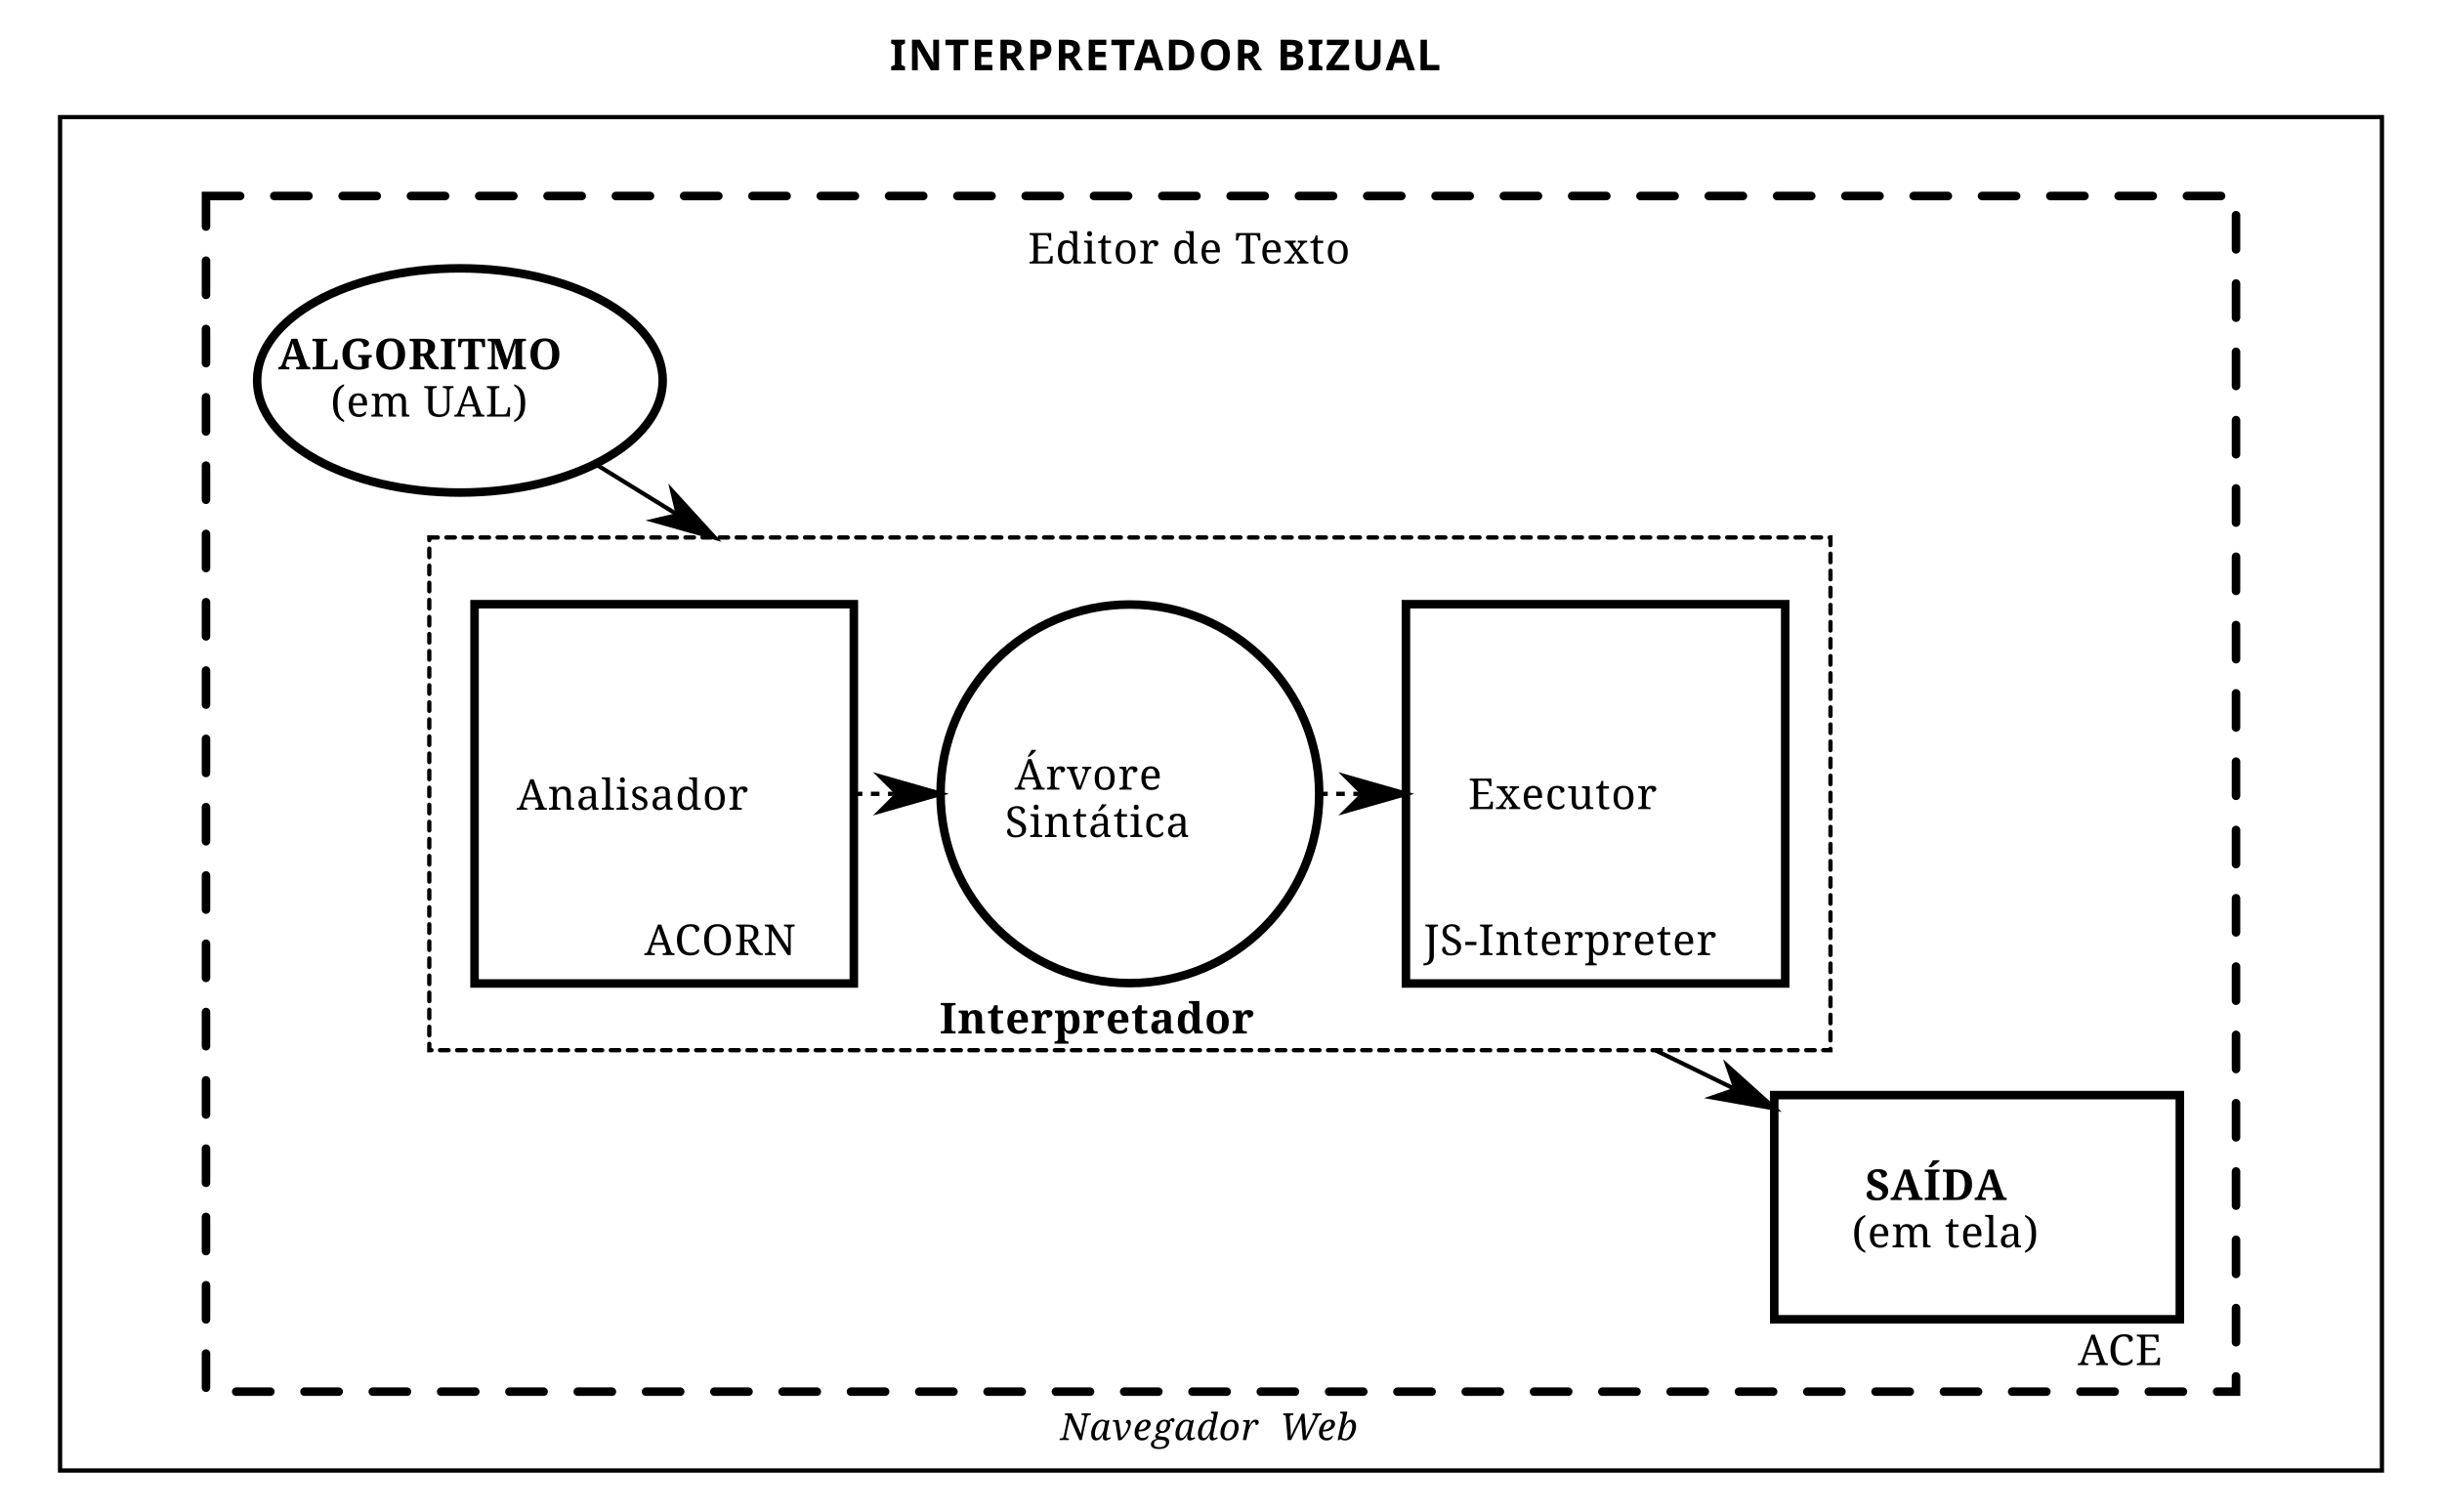
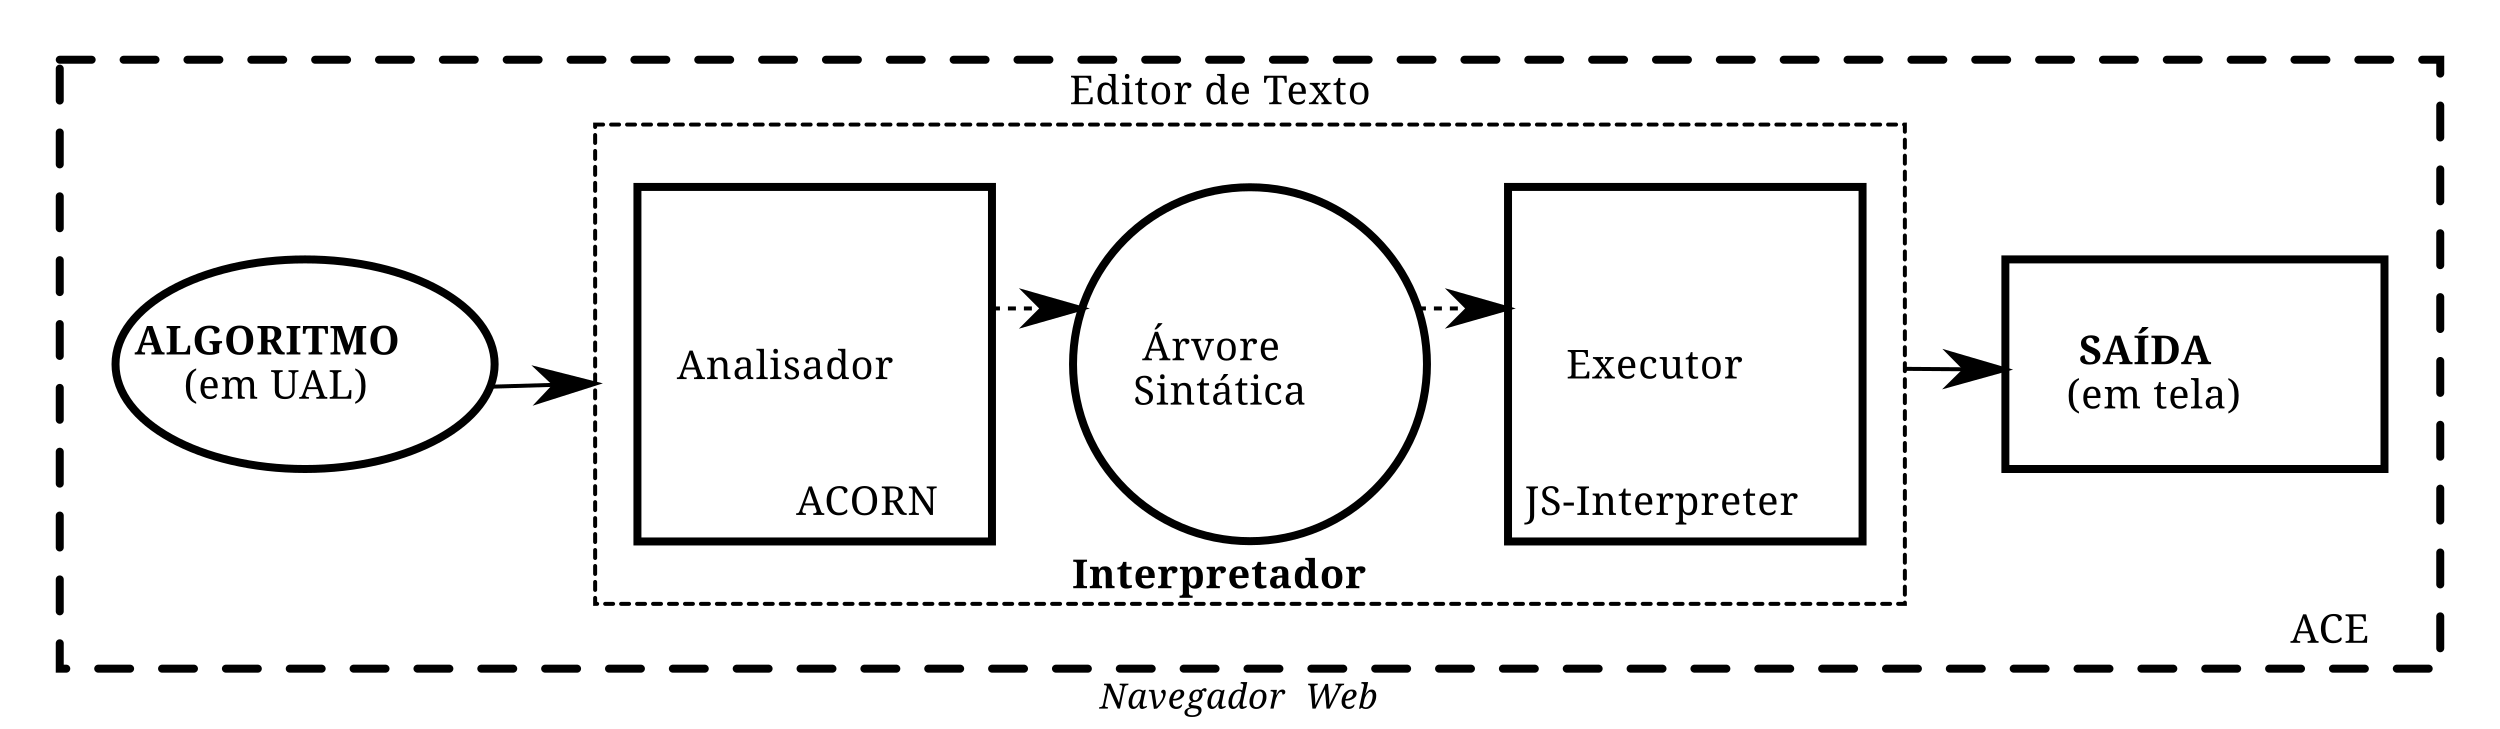
- <svg xmlns="http://www.w3.org/2000/svg" width="572" height="354" viewBox="0 0 572 354" id="svg2" version="1.1">
+ <svg xmlns="http://www.w3.org/2000/svg" width="626.47" height="182.588" viewBox="0 0 626.47 182.588" id="svg2" version="1.1">
  <defs id="defs4">
+     <marker orient="auto" refY="0" refX="0" id="marker4685" style="overflow:visible">
+       <path id="path4687" d="M 0,0 5,-5 -12.5,0 5,5 0,0 Z" style="fill:#000000;fill-opacity:1;fill-rule:evenodd;stroke:#000000;stroke-width:1pt;stroke-opacity:1" transform="matrix(-0.8,0,0,-0.8,-10,0)" />
+     </marker>
+     <marker orient="auto" refY="0" refX="0" id="marker4273" style="overflow:visible">
+       <path id="path4275" d="M 0,0 5,-5 -12.5,0 5,5 0,0 Z" style="fill:#000000;fill-opacity:1;fill-rule:evenodd;stroke:#000000;stroke-width:1pt;stroke-opacity:1" transform="matrix(-0.8,0,0,-0.8,-10,0)" />
+     </marker>
+     <marker orient="auto" refY="0" refX="0" id="marker4263" style="overflow:visible">
+       <path id="path4265" d="M 0,0 5,-5 -12.5,0 5,5 0,0 Z" style="fill:#000000;fill-opacity:1;fill-rule:evenodd;stroke:#000000;stroke-width:1pt;stroke-opacity:1" transform="matrix(-0.8,0,0,-0.8,-10,0)" />
+     </marker>
    <marker style="overflow:visible" id="marker5512" refX="0" refY="0" orient="auto">
      <path transform="matrix(-0.8,0,0,-0.8,-10,0)" style="fill:#000000;fill-opacity:1;fill-rule:evenodd;stroke:#000000;stroke-width:1pt;stroke-opacity:1" d="M 0,0 5,-5 -12.5,0 5,5 0,0 Z" id="path5514" />
-     </marker>
-     <marker orient="auto" refY="0" refX="0" id="marker5444" style="overflow:visible">
-       <path id="path5446" d="M 0,0 5,-5 -12.5,0 5,5 0,0 Z" style="fill:#000000;fill-opacity:1;fill-rule:evenodd;stroke:#000000;stroke-width:1pt;stroke-opacity:1" transform="matrix(-0.8,0,0,-0.8,-10,0)" />
-     </marker>
-     <marker style="overflow:visible" id="marker5404" refX="0" refY="0" orient="auto">
-       <path transform="matrix(-0.8,0,0,-0.8,-10,0)" style="fill:#000000;fill-opacity:1;fill-rule:evenodd;stroke:#000000;stroke-width:1pt;stroke-opacity:1" d="M 0,0 5,-5 -12.5,0 5,5 0,0 Z" id="path5406" />
-     </marker>
-     <marker orient="auto" refY="0" refX="0" id="Arrow1Lend" style="overflow:visible">
-       <path id="path4936" d="M 0,0 5,-5 -12.5,0 5,5 0,0 Z" style="fill:#000000;fill-opacity:1;fill-rule:evenodd;stroke:#000000;stroke-width:1pt;stroke-opacity:1" transform="matrix(-0.8,0,0,-0.8,-10,0)" />
    </marker>
    <marker orient="auto" refY="0" refX="0" id="Arrow1Lstart" style="overflow:visible">
      <path id="path4933" d="M 0,0 5,-5 -12.5,0 5,5 0,0 Z" style="fill:#000000;fill-opacity:1;fill-rule:evenodd;stroke:#000000;stroke-width:1pt;stroke-opacity:1" transform="matrix(0.8,0,0,0.8,10,0)" />
    </marker>
  </defs>
-   <g id="layer1" transform="translate(281.5139,153.7082)">
+   <g id="layer1" transform="translate(326.764,59.0226)">
    <g id="g5760" transform="translate(-0.05313612,-0.6198026)">
-       <g transform="translate(-385.108,-439.0265)" id="g4508">
-         <text id="text4512" y="302.391" x="389.323" style="font-style:normal;font-weight:normal;font-size:11.044px;line-height:125%;font-family:Sans;letter-spacing:0px;word-spacing:0px;fill:#000000;fill-opacity:1;stroke:none;stroke-width:1px;stroke-linecap:butt;stroke-linejoin:miter;stroke-opacity:1" xml:space="preserve">
-           <tspan style="font-style:normal;font-variant:normal;font-weight:bold;font-stretch:normal;font-size:10px;font-family:Sans;-inkscape-font-specification:'Sans Bold';text-align:center;letter-spacing:0.4px;text-anchor:middle;fill:#000000" y="302.391" x="389.523" id="tspan4514">INTERPRETADOR BIZUAL</tspan>
-         </text>
-       </g>
-       <rect y="-125.653" x="-267.392" height="317.034" width="543.863" id="rect4629" style="opacity:1;fill:none;fill-opacity:1;stroke:#000000;stroke-width:1;stroke-linecap:round;stroke-linejoin:miter;stroke-miterlimit:4;stroke-dasharray:none;stroke-dashoffset:0" />
-       <text id="text4785" y="184.242" x="-33.134" style="font-style:italic;font-variant:normal;font-weight:normal;font-stretch:normal;font-size:8.75px;line-height:125%;font-family:serif;-inkscape-font-specification:'serif Italic';text-align:end;letter-spacing:0.2px;word-spacing:0px;text-anchor:end;fill:#000000;fill-opacity:1;stroke:none;stroke-width:1px;stroke-linecap:butt;stroke-linejoin:miter;stroke-opacity:1" xml:space="preserve">
-         <tspan id="tspan4787" style="font-style:italic;font-variant:normal;font-weight:normal;font-stretch:normal;font-size:8.75px;font-family:serif;-inkscape-font-specification:'serif Italic';text-align:start;letter-spacing:0.2px;text-anchor:start;fill:#000000" y="184.242" x="-33.134">Navegador <tspan id="tspan4900" style="font-style:italic;font-variant:normal;font-weight:normal;font-stretch:normal;font-family:serif;-inkscape-font-specification:'serif Italic'"> Web</tspan>
+       <text id="text4785" y="119.166" x="-51.15" style="font-style:italic;font-variant:normal;font-weight:normal;font-stretch:normal;font-size:8.75px;line-height:125%;font-family:serif;-inkscape-font-specification:'serif Italic';text-align:end;letter-spacing:0.2px;word-spacing:0px;text-anchor:end;fill:#000000;fill-opacity:1;stroke:none;stroke-width:1px;stroke-linecap:butt;stroke-linejoin:miter;stroke-opacity:1" xml:space="preserve">
+         <tspan id="tspan4787" style="font-style:italic;font-variant:normal;font-weight:normal;font-stretch:normal;font-size:8.75px;font-family:serif;-inkscape-font-specification:'serif Italic';text-align:start;letter-spacing:0.2px;text-anchor:start;fill:#000000" y="119.166" x="-51.15">Navegador <tspan id="tspan4900" style="font-style:italic;font-variant:normal;font-weight:normal;font-stretch:normal;font-family:serif;-inkscape-font-specification:'serif Italic'"> Web</tspan>
        </tspan>
      </text>
-       <text xml:space="preserve" style="font-style:normal;font-variant:normal;font-weight:normal;font-stretch:normal;font-size:8.322px;line-height:111%;font-family:serif;-inkscape-font-specification:serif;text-align:center;letter-spacing:0px;word-spacing:0px;text-anchor:middle;fill:#000000;fill-opacity:1;stroke:none;stroke-width:1px;stroke-linecap:butt;stroke-linejoin:miter;stroke-opacity:1" x="-173.477" y="-66.578" id="text4633">
-         <tspan x="-173.364" y="-66.578" style="font-style:normal;font-variant:normal;font-weight:bold;font-stretch:normal;font-size:10px;line-height:111%;font-family:serif;-inkscape-font-specification:'serif Bold';text-align:center;letter-spacing:0.226px;text-anchor:middle;fill:#000000" id="tspan4639">ALGORITMO</tspan>
-         <tspan id="tspan4646" x="-173.364" y="-55.499" style="font-style:normal;font-variant:normal;font-weight:normal;font-stretch:normal;font-size:10px;line-height:111%;font-family:serif;-inkscape-font-specification:serif;text-align:center;letter-spacing:0.226px;text-anchor:middle;fill:#000000">(em UAL)</tspan>
+       <text xml:space="preserve" style="font-style:normal;font-variant:normal;font-weight:normal;font-stretch:normal;font-size:8.322px;line-height:111%;font-family:serif;-inkscape-font-specification:serif;text-align:center;letter-spacing:0px;word-spacing:0px;text-anchor:middle;fill:#000000;fill-opacity:1;stroke:none;stroke-width:1px;stroke-linecap:butt;stroke-linejoin:miter;stroke-opacity:1" x="-250.158" y="30.427" id="text4633">
+         <tspan x="-250.045" y="30.427" style="font-style:normal;font-variant:normal;font-weight:bold;font-stretch:normal;font-size:10px;line-height:111%;font-family:serif;-inkscape-font-specification:'serif Bold';text-align:center;letter-spacing:0.226px;text-anchor:middle;fill:#000000" id="tspan4639">ALGORITMO</tspan>
+         <tspan id="tspan4646" x="-250.045" y="41.506" style="font-style:normal;font-variant:normal;font-weight:normal;font-stretch:normal;font-size:10px;line-height:111%;font-family:serif;-inkscape-font-specification:serif;text-align:center;letter-spacing:0.226px;text-anchor:middle;fill:#000000">(em UAL)</tspan>
      </text>
-       <ellipse ry="26.261" rx="47.5" cy="-63.971" cx="-173.731" id="path4631" style="opacity:1;fill:none;fill-opacity:1;stroke:#000000;stroke-width:2;stroke-linecap:round;stroke-linejoin:miter;stroke-miterlimit:4;stroke-dasharray:none;stroke-dashoffset:0" />
-       <rect y="103.437" x="134.13" height="52.523" width="95" id="rect4904" style="opacity:1;fill:none;fill-opacity:1;stroke:#000000;stroke-width:2;stroke-linecap:round;stroke-linejoin:miter;stroke-miterlimit:4;stroke-dasharray:none;stroke-dashoffset:0" />
-       <text id="text4932" y="128.016" x="181.633" style="font-style:normal;font-variant:normal;font-weight:normal;font-stretch:normal;font-size:8.322px;line-height:111%;font-family:serif;-inkscape-font-specification:serif;text-align:center;letter-spacing:0px;word-spacing:0px;text-anchor:middle;fill:#000000;fill-opacity:1;stroke:none;stroke-width:1px;stroke-linecap:butt;stroke-linejoin:miter;stroke-opacity:1" xml:space="preserve">
-         <tspan style="font-style:normal;font-variant:normal;font-weight:bold;font-stretch:normal;font-size:10px;line-height:111%;font-family:serif;-inkscape-font-specification:'serif Bold';text-align:center;letter-spacing:0.226px;text-anchor:middle;fill:#000000" y="128.016" x="181.746" id="tspan4936">SAÍDA</tspan>
-         <tspan id="tspan5034" style="font-style:normal;font-variant:normal;font-weight:normal;font-stretch:normal;font-size:10px;line-height:111%;font-family:serif;-inkscape-font-specification:serif;text-align:center;letter-spacing:0.226px;text-anchor:middle;fill:#000000" y="139.096" x="181.746">(em tela)</tspan>
+       <ellipse ry="26.261" rx="47.5" cy="32.864" cx="-250.264" id="path4631" style="opacity:1;fill:none;fill-opacity:1;stroke:#000000;stroke-width:2;stroke-linecap:round;stroke-linejoin:miter;stroke-miterlimit:4;stroke-dasharray:none;stroke-dashoffset:0" />
+       <rect y="6.602" x="175.812" height="52.523" width="95" id="rect4904" style="opacity:1;fill:none;fill-opacity:1;stroke:#000000;stroke-width:2;stroke-linecap:round;stroke-linejoin:miter;stroke-miterlimit:4;stroke-dasharray:none;stroke-dashoffset:0" />
+       <text id="text4932" y="32.859" x="220.435" style="font-style:normal;font-variant:normal;font-weight:normal;font-stretch:normal;font-size:8.322px;line-height:111%;font-family:serif;-inkscape-font-specification:serif;text-align:center;letter-spacing:0px;word-spacing:0px;text-anchor:middle;fill:#000000;fill-opacity:1;stroke:none;stroke-width:1px;stroke-linecap:butt;stroke-linejoin:miter;stroke-opacity:1" xml:space="preserve">
+         <tspan style="font-style:normal;font-variant:normal;font-weight:bold;font-stretch:normal;font-size:10px;line-height:111%;font-family:serif;-inkscape-font-specification:'serif Bold';text-align:center;letter-spacing:0.226px;text-anchor:middle;fill:#000000" y="32.859" x="220.548" id="tspan4936">SAÍDA</tspan>
+         <tspan id="tspan5034" style="font-style:normal;font-variant:normal;font-weight:normal;font-stretch:normal;font-size:10px;line-height:111%;font-family:serif;-inkscape-font-specification:serif;text-align:center;letter-spacing:0.226px;text-anchor:middle;fill:#000000" y="43.938" x="220.548">(em tela)</tspan>
      </text>
-       <text xml:space="preserve" style="font-style:normal;font-variant:normal;font-weight:normal;font-stretch:normal;font-size:8.322px;line-height:111%;font-family:serif;-inkscape-font-specification:serif;text-align:center;letter-spacing:0px;word-spacing:0px;text-anchor:middle;fill:#000000;fill-opacity:1;stroke:none;stroke-width:1px;stroke-linecap:butt;stroke-linejoin:miter;stroke-opacity:1" x="-16.933" y="31.879" id="text4914">
-         <tspan id="tspan4916" x="-16.82" y="31.879" style="font-style:normal;font-variant:normal;font-weight:normal;font-stretch:normal;font-size:10px;line-height:111%;font-family:serif;-inkscape-font-specification:serif;text-align:center;letter-spacing:0.226px;text-anchor:middle;fill:#000000">Árvore</tspan>
-         <tspan id="tspan4918" x="-16.82" y="42.979" style="font-style:normal;font-variant:normal;font-weight:normal;font-stretch:normal;font-size:10px;line-height:111%;font-family:serif;-inkscape-font-specification:serif;text-align:center;letter-spacing:0.226px;text-anchor:middle;fill:#000000">Sintática</tspan>
+       <rect style="opacity:1;fill:none;fill-opacity:1;stroke:#000000;stroke-width:2;stroke-linecap:round;stroke-linejoin:miter;stroke-miterlimit:4;stroke-dasharray:8, 8;stroke-dashoffset:0" id="rect4950" width="596.523" height="152.587" x="-311.738" y="-43.429" />
+       <text xml:space="preserve" style="font-style:normal;font-variant:normal;font-weight:normal;font-stretch:normal;font-size:8.322px;line-height:111%;font-family:serif;-inkscape-font-specification:serif;text-align:center;letter-spacing:0px;word-spacing:0px;text-anchor:middle;fill:#000000;fill-opacity:1;stroke:none;stroke-width:1px;stroke-linecap:butt;stroke-linejoin:miter;stroke-opacity:1" x="-13.503" y="-32.285" id="text4952">
+         <tspan id="tspan4954" x="-13.39" y="-32.285" style="font-style:normal;font-variant:normal;font-weight:normal;font-stretch:normal;font-size:10px;line-height:111%;font-family:serif;-inkscape-font-specification:serif;text-align:center;letter-spacing:0.226px;text-anchor:middle;fill:#000000">Editor de Texto</tspan>
      </text>
-       <text id="text4906" y="70.635" x="-105.321" style="font-style:normal;font-variant:normal;font-weight:normal;font-stretch:normal;font-size:8.322px;line-height:111%;font-family:serif;-inkscape-font-specification:serif;text-align:center;letter-spacing:0px;word-spacing:0px;text-anchor:middle;fill:#000000;fill-opacity:1;stroke:none;stroke-width:1px;stroke-linecap:butt;stroke-linejoin:miter;stroke-opacity:1" xml:space="preserve">
-         <tspan style="font-style:normal;font-variant:normal;font-weight:normal;font-stretch:normal;font-size:10px;line-height:111%;font-family:serif;-inkscape-font-specification:serif;text-align:center;letter-spacing:0.226px;text-anchor:middle;fill:#000000" y="70.635" x="-105.208" id="tspan4910">ACORN</tspan>
+       <text id="text4956" y="102.679" x="264.545" style="font-style:normal;font-variant:normal;font-weight:normal;font-stretch:normal;font-size:8.322px;line-height:111%;font-family:serif;-inkscape-font-specification:serif;text-align:center;letter-spacing:0px;word-spacing:0px;text-anchor:middle;fill:#000000;fill-opacity:1;stroke:none;stroke-width:1px;stroke-linecap:butt;stroke-linejoin:miter;stroke-opacity:1" xml:space="preserve">
+         <tspan style="font-style:normal;font-variant:normal;font-weight:normal;font-stretch:normal;font-size:10px;line-height:111%;font-family:serif;-inkscape-font-specification:serif;text-align:center;letter-spacing:0.226px;text-anchor:middle;fill:#000000" y="102.679" x="264.658" id="tspan4958">ACE</tspan>
      </text>
-       <text id="text4920" y="36.592" x="-125.853" style="font-style:normal;font-variant:normal;font-weight:normal;font-stretch:normal;font-size:8.322px;line-height:111%;font-family:serif;-inkscape-font-specification:serif;text-align:center;letter-spacing:0px;word-spacing:0px;text-anchor:middle;fill:#000000;fill-opacity:1;stroke:none;stroke-width:1px;stroke-linecap:butt;stroke-linejoin:miter;stroke-opacity:1" xml:space="preserve">
-         <tspan style="font-style:normal;font-variant:normal;font-weight:normal;font-stretch:normal;font-size:10px;line-height:111%;font-family:serif;-inkscape-font-specification:serif;text-align:center;letter-spacing:0.226px;text-anchor:middle;fill:#000000" y="36.592" x="-125.74" id="tspan4924">Analisador</tspan>
+       <path id="path5372" d="m -203.873,38.504 26.296,-0.779" style="fill:none;fill-rule:evenodd;stroke:#000000;stroke-width:1px;stroke-linecap:butt;stroke-linejoin:miter;stroke-opacity:1;marker-end:url(#marker4273)" />
+       <text xml:space="preserve" style="font-style:normal;font-variant:normal;font-weight:normal;font-stretch:normal;font-size:8.322px;line-height:111%;font-family:serif;-inkscape-font-specification:serif;text-align:center;letter-spacing:0px;word-spacing:0px;text-anchor:middle;fill:#000000;fill-opacity:1;stroke:none;stroke-width:1px;stroke-linecap:butt;stroke-linejoin:miter;stroke-opacity:1" x="-13.605" y="31.879" id="text4914">
+         <tspan id="tspan4916" x="-13.492" y="31.879" style="font-style:normal;font-variant:normal;font-weight:normal;font-stretch:normal;font-size:10px;line-height:111%;font-family:serif;-inkscape-font-specification:serif;text-align:center;letter-spacing:0.226px;text-anchor:middle;fill:#000000">Árvore</tspan>
+         <tspan id="tspan4918" x="-13.492" y="42.979" style="font-style:normal;font-variant:normal;font-weight:normal;font-stretch:normal;font-size:10px;line-height:111%;font-family:serif;-inkscape-font-specification:serif;text-align:center;letter-spacing:0.226px;text-anchor:middle;fill:#000000">Sintática</tspan>
      </text>
-       <circle r="44.345" cy="32.864" cx="-16.804" id="path4902" style="opacity:1;fill:none;fill-opacity:1;stroke:#000000;stroke-width:2;stroke-linecap:round;stroke-linejoin:miter;stroke-miterlimit:4;stroke-dasharray:none;stroke-dashoffset:0" />
-       <rect y="-11.558" x="-170.307" height="88.844" width="88.844" id="rect4735" style="opacity:1;fill:none;fill-opacity:1;stroke:#000000;stroke-width:2;stroke-linecap:round;stroke-linejoin:miter;stroke-miterlimit:4;stroke-dasharray:none;stroke-dashoffset:0" />
-       <rect style="opacity:1;fill:none;fill-opacity:1;stroke:#000000;stroke-width:2;stroke-linecap:round;stroke-linejoin:miter;stroke-miterlimit:4;stroke-dasharray:none;stroke-dashoffset:0" id="rect4737" width="88.844" height="88.844" x="47.854" y="-11.558" />
-       <text xml:space="preserve" style="font-style:normal;font-variant:normal;font-weight:normal;font-stretch:normal;font-size:8.322px;line-height:111%;font-family:serif;-inkscape-font-specification:serif;text-align:center;letter-spacing:0px;word-spacing:0px;text-anchor:middle;fill:#000000;fill-opacity:1;stroke:none;stroke-width:1px;stroke-linecap:butt;stroke-linejoin:miter;stroke-opacity:1" x="92.003" y="36.438" id="text4928">
-         <tspan id="tspan4930" x="92.116" y="36.438" style="font-style:normal;font-variant:normal;font-weight:normal;font-stretch:normal;font-size:10px;line-height:111%;font-family:serif;-inkscape-font-specification:serif;text-align:center;letter-spacing:0.226px;text-anchor:middle;fill:#000000">Executor</tspan>
+       <text id="text4906" y="70.635" x="-101.993" style="font-style:normal;font-variant:normal;font-weight:normal;font-stretch:normal;font-size:8.322px;line-height:111%;font-family:serif;-inkscape-font-specification:serif;text-align:center;letter-spacing:0px;word-spacing:0px;text-anchor:middle;fill:#000000;fill-opacity:1;stroke:none;stroke-width:1px;stroke-linecap:butt;stroke-linejoin:miter;stroke-opacity:1" xml:space="preserve">
+         <tspan style="font-style:normal;font-variant:normal;font-weight:normal;font-stretch:normal;font-size:10px;line-height:111%;font-family:serif;-inkscape-font-specification:serif;text-align:center;letter-spacing:0.226px;text-anchor:middle;fill:#000000" y="70.635" x="-101.88" id="tspan4910">ACORN</tspan>
      </text>
-       <text xml:space="preserve" style="font-style:normal;font-variant:normal;font-weight:normal;font-stretch:normal;font-size:8.322px;line-height:111%;font-family:serif;-inkscape-font-specification:serif;text-align:center;letter-spacing:0px;word-spacing:0px;text-anchor:middle;fill:#000000;fill-opacity:1;stroke:none;stroke-width:1px;stroke-linecap:butt;stroke-linejoin:miter;stroke-opacity:1" x="93.776" y="70.635" id="text4940">
-         <tspan id="tspan4942" x="93.889" y="70.635" style="font-style:normal;font-variant:normal;font-weight:normal;font-stretch:normal;font-size:10px;line-height:111%;font-family:serif;-inkscape-font-specification:serif;text-align:center;letter-spacing:0.226px;text-anchor:middle;fill:#000000">JS-Interpreter</tspan>
+       <text id="text4920" y="36.592" x="-122.525" style="font-style:normal;font-variant:normal;font-weight:normal;font-stretch:normal;font-size:8.322px;line-height:111%;font-family:serif;-inkscape-font-specification:serif;text-align:center;letter-spacing:0px;word-spacing:0px;text-anchor:middle;fill:#000000;fill-opacity:1;stroke:none;stroke-width:1px;stroke-linecap:butt;stroke-linejoin:miter;stroke-opacity:1" xml:space="preserve">
+         <tspan style="font-style:normal;font-variant:normal;font-weight:normal;font-stretch:normal;font-size:10px;line-height:111%;font-family:serif;-inkscape-font-specification:serif;text-align:center;letter-spacing:0.226px;text-anchor:middle;fill:#000000" y="36.592" x="-122.412" id="tspan4924">Analisador</tspan>
      </text>
-       <rect y="-27.187" x="-180.906" height="120.102" width="328.204" id="rect4944" style="opacity:1;fill:none;fill-opacity:1;stroke:#000000;stroke-width:1;stroke-linecap:round;stroke-linejoin:miter;stroke-miterlimit:4;stroke-dasharray:2, 2;stroke-dashoffset:0" />
-       <text xml:space="preserve" style="font-style:normal;font-variant:normal;font-weight:normal;font-stretch:normal;font-size:8.322px;line-height:111%;font-family:serif;-inkscape-font-specification:serif;text-align:center;letter-spacing:0px;word-spacing:0px;text-anchor:middle;fill:#000000;fill-opacity:1;stroke:none;stroke-width:1px;stroke-linecap:butt;stroke-linejoin:miter;stroke-opacity:1" x="-17.087" y="88.993" id="text4946">
-         <tspan id="tspan4948" x="-16.974" y="88.993" style="font-style:normal;font-variant:normal;font-weight:bold;font-stretch:normal;font-size:10px;line-height:111%;font-family:serif;-inkscape-font-specification:'serif Bold';text-align:center;letter-spacing:0.226px;text-anchor:middle;fill:#000000">Interpretador</tspan>
+       <circle r="44.345" cy="32.864" cx="-13.476" id="path4902" style="opacity:1;fill:none;fill-opacity:1;stroke:#000000;stroke-width:2;stroke-linecap:round;stroke-linejoin:miter;stroke-miterlimit:4;stroke-dasharray:none;stroke-dashoffset:0" />
+       <rect y="-11.558" x="-166.979" height="88.844" width="88.844" id="rect4735" style="opacity:1;fill:none;fill-opacity:1;stroke:#000000;stroke-width:2;stroke-linecap:round;stroke-linejoin:miter;stroke-miterlimit:4;stroke-dasharray:none;stroke-dashoffset:0" />
+       <rect style="opacity:1;fill:none;fill-opacity:1;stroke:#000000;stroke-width:2;stroke-linecap:round;stroke-linejoin:miter;stroke-miterlimit:4;stroke-dasharray:none;stroke-dashoffset:0" id="rect4737" width="88.844" height="88.844" x="51.182" y="-11.558" />
+       <text xml:space="preserve" style="font-style:normal;font-variant:normal;font-weight:normal;font-stretch:normal;font-size:8.322px;line-height:111%;font-family:serif;-inkscape-font-specification:serif;text-align:center;letter-spacing:0px;word-spacing:0px;text-anchor:middle;fill:#000000;fill-opacity:1;stroke:none;stroke-width:1px;stroke-linecap:butt;stroke-linejoin:miter;stroke-opacity:1" x="95.331" y="36.438" id="text4928">
+         <tspan id="tspan4930" x="95.444" y="36.438" style="font-style:normal;font-variant:normal;font-weight:normal;font-stretch:normal;font-size:10px;line-height:111%;font-family:serif;-inkscape-font-specification:serif;text-align:center;letter-spacing:0.226px;text-anchor:middle;fill:#000000">Executor</tspan>
      </text>
-       <rect style="opacity:1;fill:none;fill-opacity:1;stroke:#000000;stroke-width:2;stroke-linecap:round;stroke-linejoin:miter;stroke-miterlimit:4;stroke-dasharray:8, 8;stroke-dashoffset:0" id="rect4950" width="475.498" height="280.079" x="-233.209" y="-107.176" />
-       <text xml:space="preserve" style="font-style:normal;font-variant:normal;font-weight:normal;font-stretch:normal;font-size:8.322px;line-height:111%;font-family:serif;-inkscape-font-specification:serif;text-align:center;letter-spacing:0px;word-spacing:0px;text-anchor:middle;fill:#000000;fill-opacity:1;stroke:none;stroke-width:1px;stroke-linecap:butt;stroke-linejoin:miter;stroke-opacity:1" x="4.512" y="-91.362" id="text4952">
-         <tspan id="tspan4954" x="4.625" y="-91.362" style="font-style:normal;font-variant:normal;font-weight:normal;font-stretch:normal;font-size:10px;line-height:111%;font-family:serif;-inkscape-font-specification:serif;text-align:center;letter-spacing:0.226px;text-anchor:middle;fill:#000000">Editor de Texto</tspan>
+       <text xml:space="preserve" style="font-style:normal;font-variant:normal;font-weight:normal;font-stretch:normal;font-size:8.322px;line-height:111%;font-family:serif;-inkscape-font-specification:serif;text-align:center;letter-spacing:0px;word-spacing:0px;text-anchor:middle;fill:#000000;fill-opacity:1;stroke:none;stroke-width:1px;stroke-linecap:butt;stroke-linejoin:miter;stroke-opacity:1" x="97.104" y="70.635" id="text4940">
+         <tspan id="tspan4942" x="97.217" y="70.635" style="font-style:normal;font-variant:normal;font-weight:normal;font-stretch:normal;font-size:10px;line-height:111%;font-family:serif;-inkscape-font-specification:serif;text-align:center;letter-spacing:0.226px;text-anchor:middle;fill:#000000">JS-Interpreter</tspan>
      </text>
-       <text id="text4956" y="166.679" x="222.545" style="font-style:normal;font-variant:normal;font-weight:normal;font-stretch:normal;font-size:8.322px;line-height:111%;font-family:serif;-inkscape-font-specification:serif;text-align:center;letter-spacing:0px;word-spacing:0px;text-anchor:middle;fill:#000000;fill-opacity:1;stroke:none;stroke-width:1px;stroke-linecap:butt;stroke-linejoin:miter;stroke-opacity:1" xml:space="preserve">
-         <tspan style="font-style:normal;font-variant:normal;font-weight:normal;font-stretch:normal;font-size:10px;line-height:111%;font-family:serif;-inkscape-font-specification:serif;text-align:center;letter-spacing:0.226px;text-anchor:middle;fill:#000000" y="166.679" x="222.658" id="tspan4958">ACE</tspan>
+       <rect y="-27.187" x="-177.578" height="120.102" width="328.204" id="rect4944" style="opacity:1;fill:none;fill-opacity:1;stroke:#000000;stroke-width:1;stroke-linecap:round;stroke-linejoin:miter;stroke-miterlimit:4;stroke-dasharray:2, 2;stroke-dashoffset:0" />
+       <text xml:space="preserve" style="font-style:normal;font-variant:normal;font-weight:normal;font-stretch:normal;font-size:8.322px;line-height:111%;font-family:serif;-inkscape-font-specification:serif;text-align:center;letter-spacing:0px;word-spacing:0px;text-anchor:middle;fill:#000000;fill-opacity:1;stroke:none;stroke-width:1px;stroke-linecap:butt;stroke-linejoin:miter;stroke-opacity:1" x="-13.759" y="88.993" id="text4946">
+         <tspan id="tspan4948" x="-13.646" y="88.993" style="font-style:normal;font-variant:normal;font-weight:bold;font-stretch:normal;font-size:10px;line-height:111%;font-family:serif;-inkscape-font-specification:'serif Bold';text-align:center;letter-spacing:0.226px;text-anchor:middle;fill:#000000">Interpretador</tspan>
      </text>
-       <path id="path5372" d="m -142.035,-44.412 27.914,17.225" style="fill:none;fill-rule:evenodd;stroke:#000000;stroke-width:1px;stroke-linecap:butt;stroke-linejoin:miter;stroke-opacity:1;marker-end:url(#Arrow1Lend)" />
-       <path id="path5394" d="m -81.462,32.864 20.313,-10e-7" style="fill:none;fill-rule:evenodd;stroke:#000000;stroke-width:1;stroke-linecap:butt;stroke-linejoin:miter;stroke-miterlimit:4;stroke-dasharray:2, 2;stroke-dashoffset:0;stroke-opacity:1;marker-end:url(#marker5444)" />
-       <path id="path5396" d="m 27.541,32.864 20.313,10e-7" style="fill:none;fill-rule:evenodd;stroke:#000000;stroke-width:1;stroke-linecap:butt;stroke-linejoin:miter;stroke-miterlimit:4;stroke-dasharray:2, 2;stroke-dashoffset:0;stroke-opacity:1;marker-end:url(#marker5404)" />
-       <path id="path5570" d="m 106.253,92.915 27.877,13.604" style="fill:none;fill-rule:evenodd;stroke:#000000;stroke-width:1px;stroke-linecap:butt;stroke-linejoin:miter;stroke-opacity:1;marker-end:url(#marker5512)" />
+       <path id="path5394" d="m -78.134,18.891 22.572,-1e-6" style="fill:none;fill-rule:evenodd;stroke:#000000;stroke-width:1;stroke-linecap:butt;stroke-linejoin:miter;stroke-miterlimit:4;stroke-dasharray:2, 2;stroke-dashoffset:0;stroke-opacity:1;marker-end:url(#marker4263)" />
+       <path id="path5396" d="m 28.61,18.891 22.572,0" style="fill:none;fill-rule:evenodd;stroke:#000000;stroke-width:1;stroke-linecap:butt;stroke-linejoin:miter;stroke-miterlimit:4;stroke-dasharray:2, 2;stroke-dashoffset:0;stroke-opacity:1;marker-end:url(#marker5512)" />
+       <path id="path5570" d="m 150.626,34.026 25.186,0.178" style="fill:none;fill-rule:evenodd;stroke:#000000;stroke-width:1px;stroke-linecap:butt;stroke-linejoin:miter;stroke-opacity:1;marker-end:url(#marker4685)" />
    </g>
  </g>
</svg>
